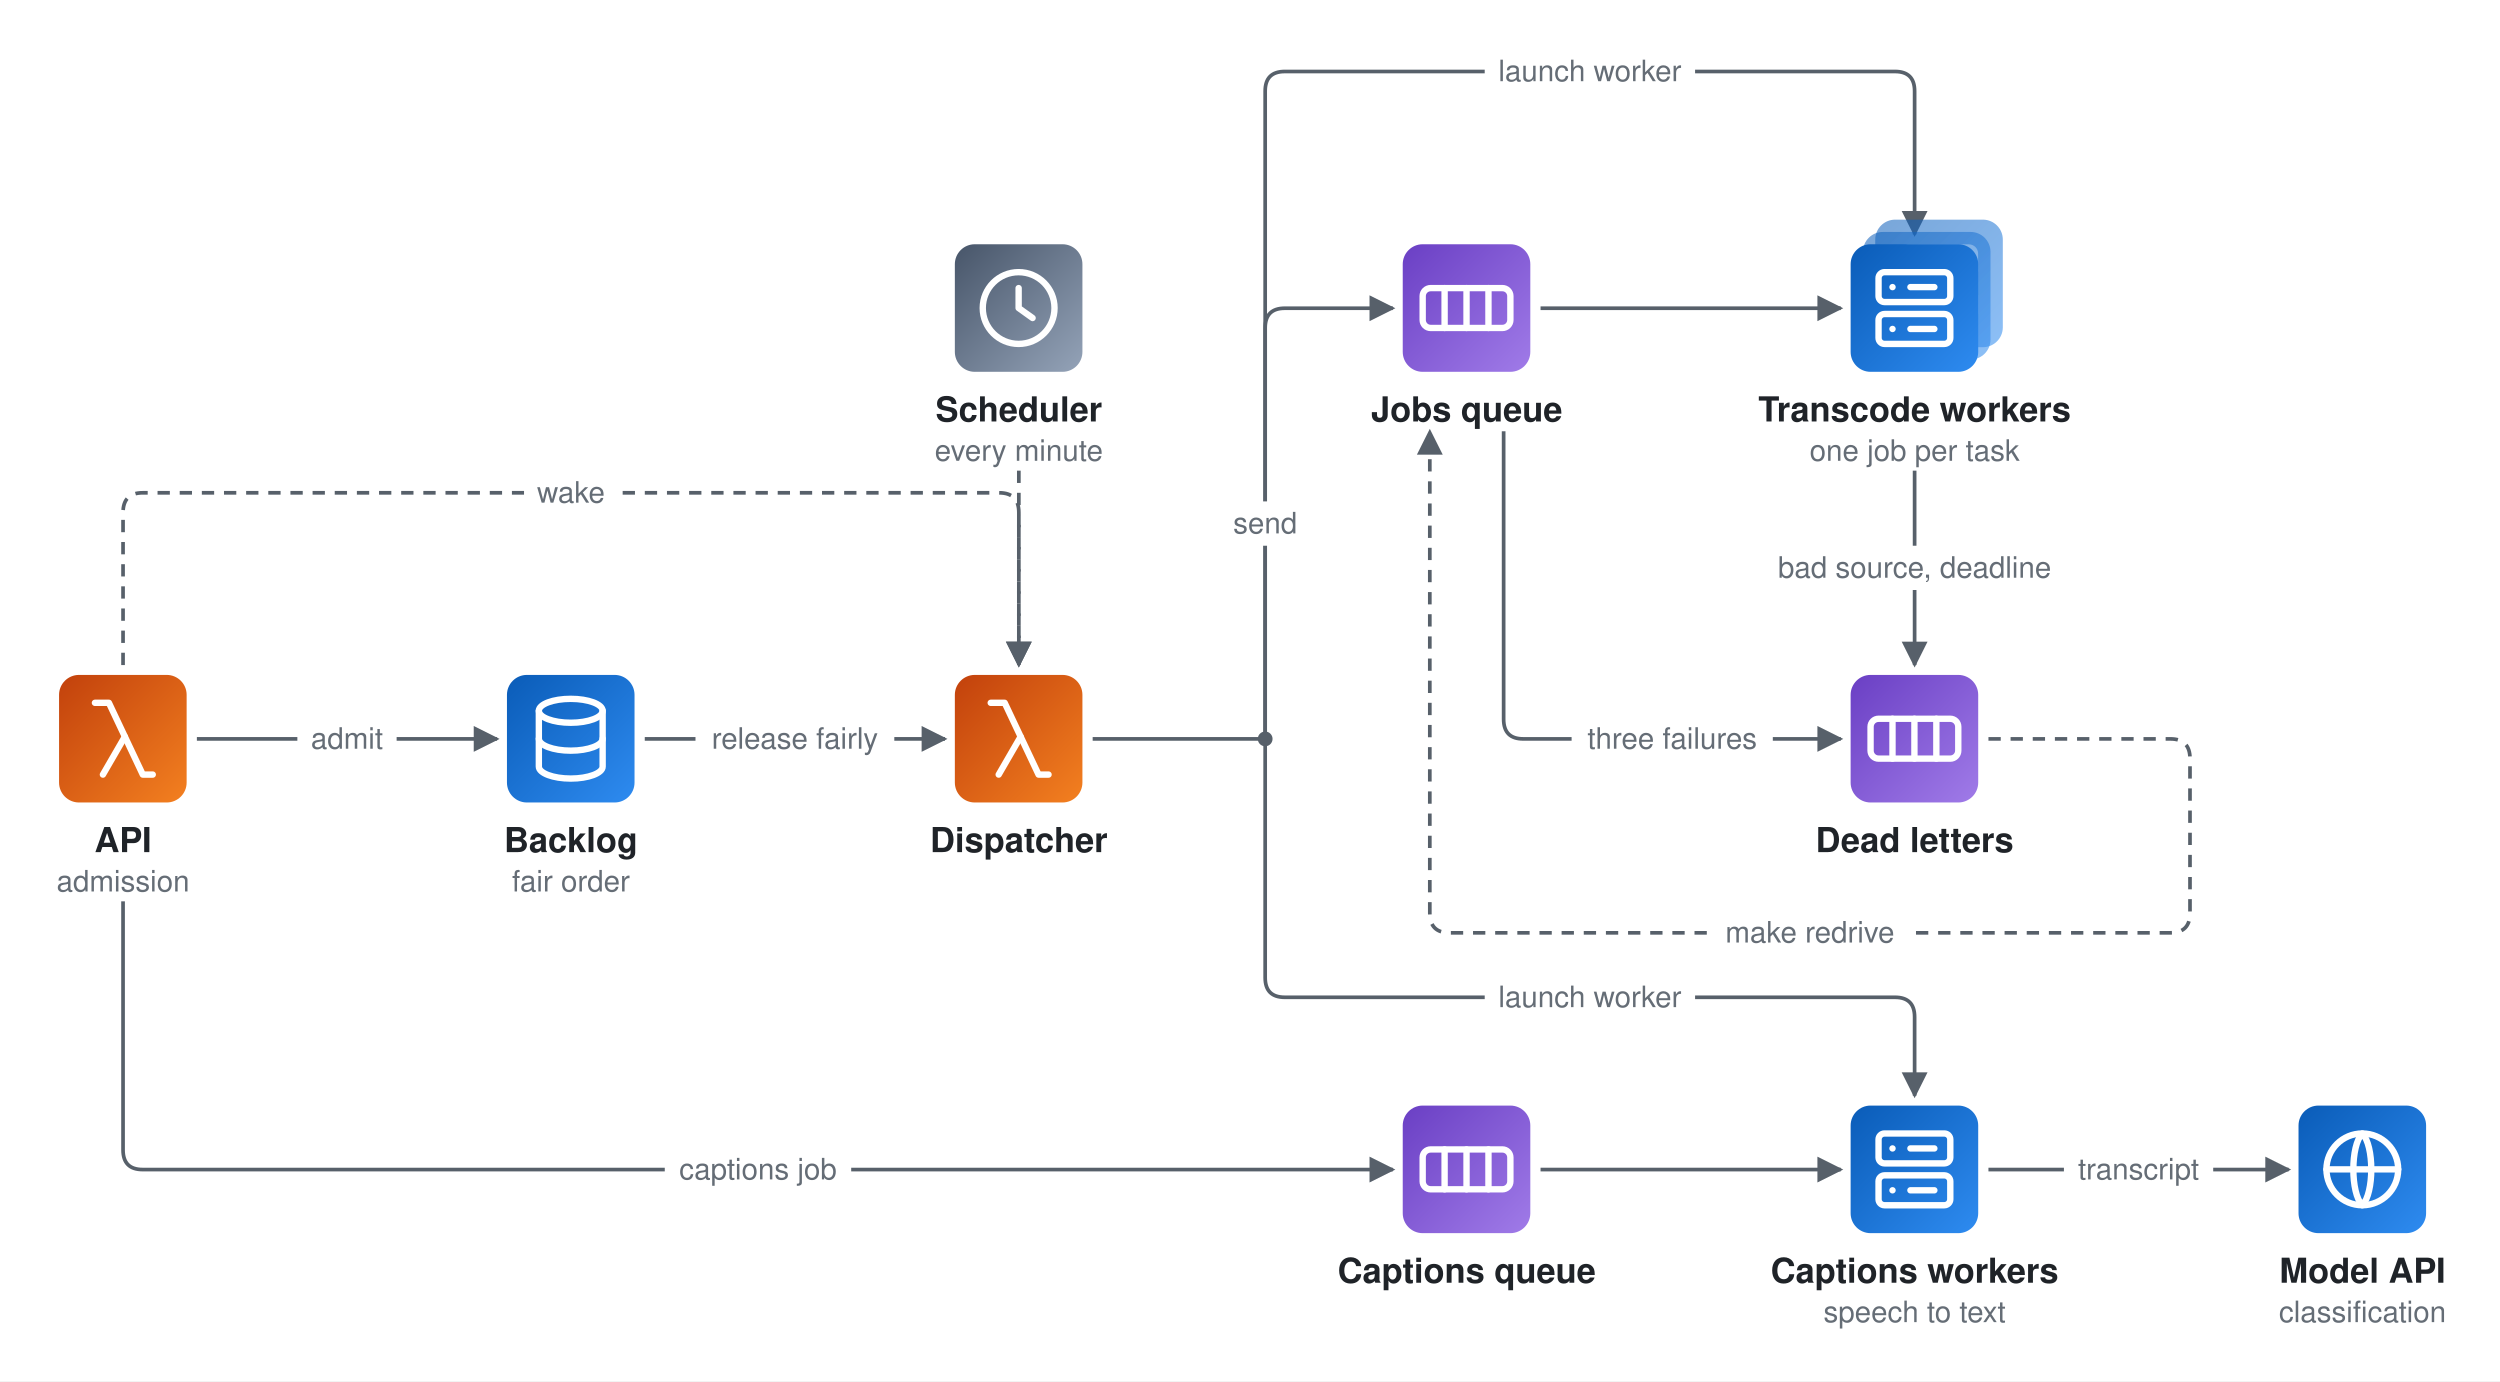
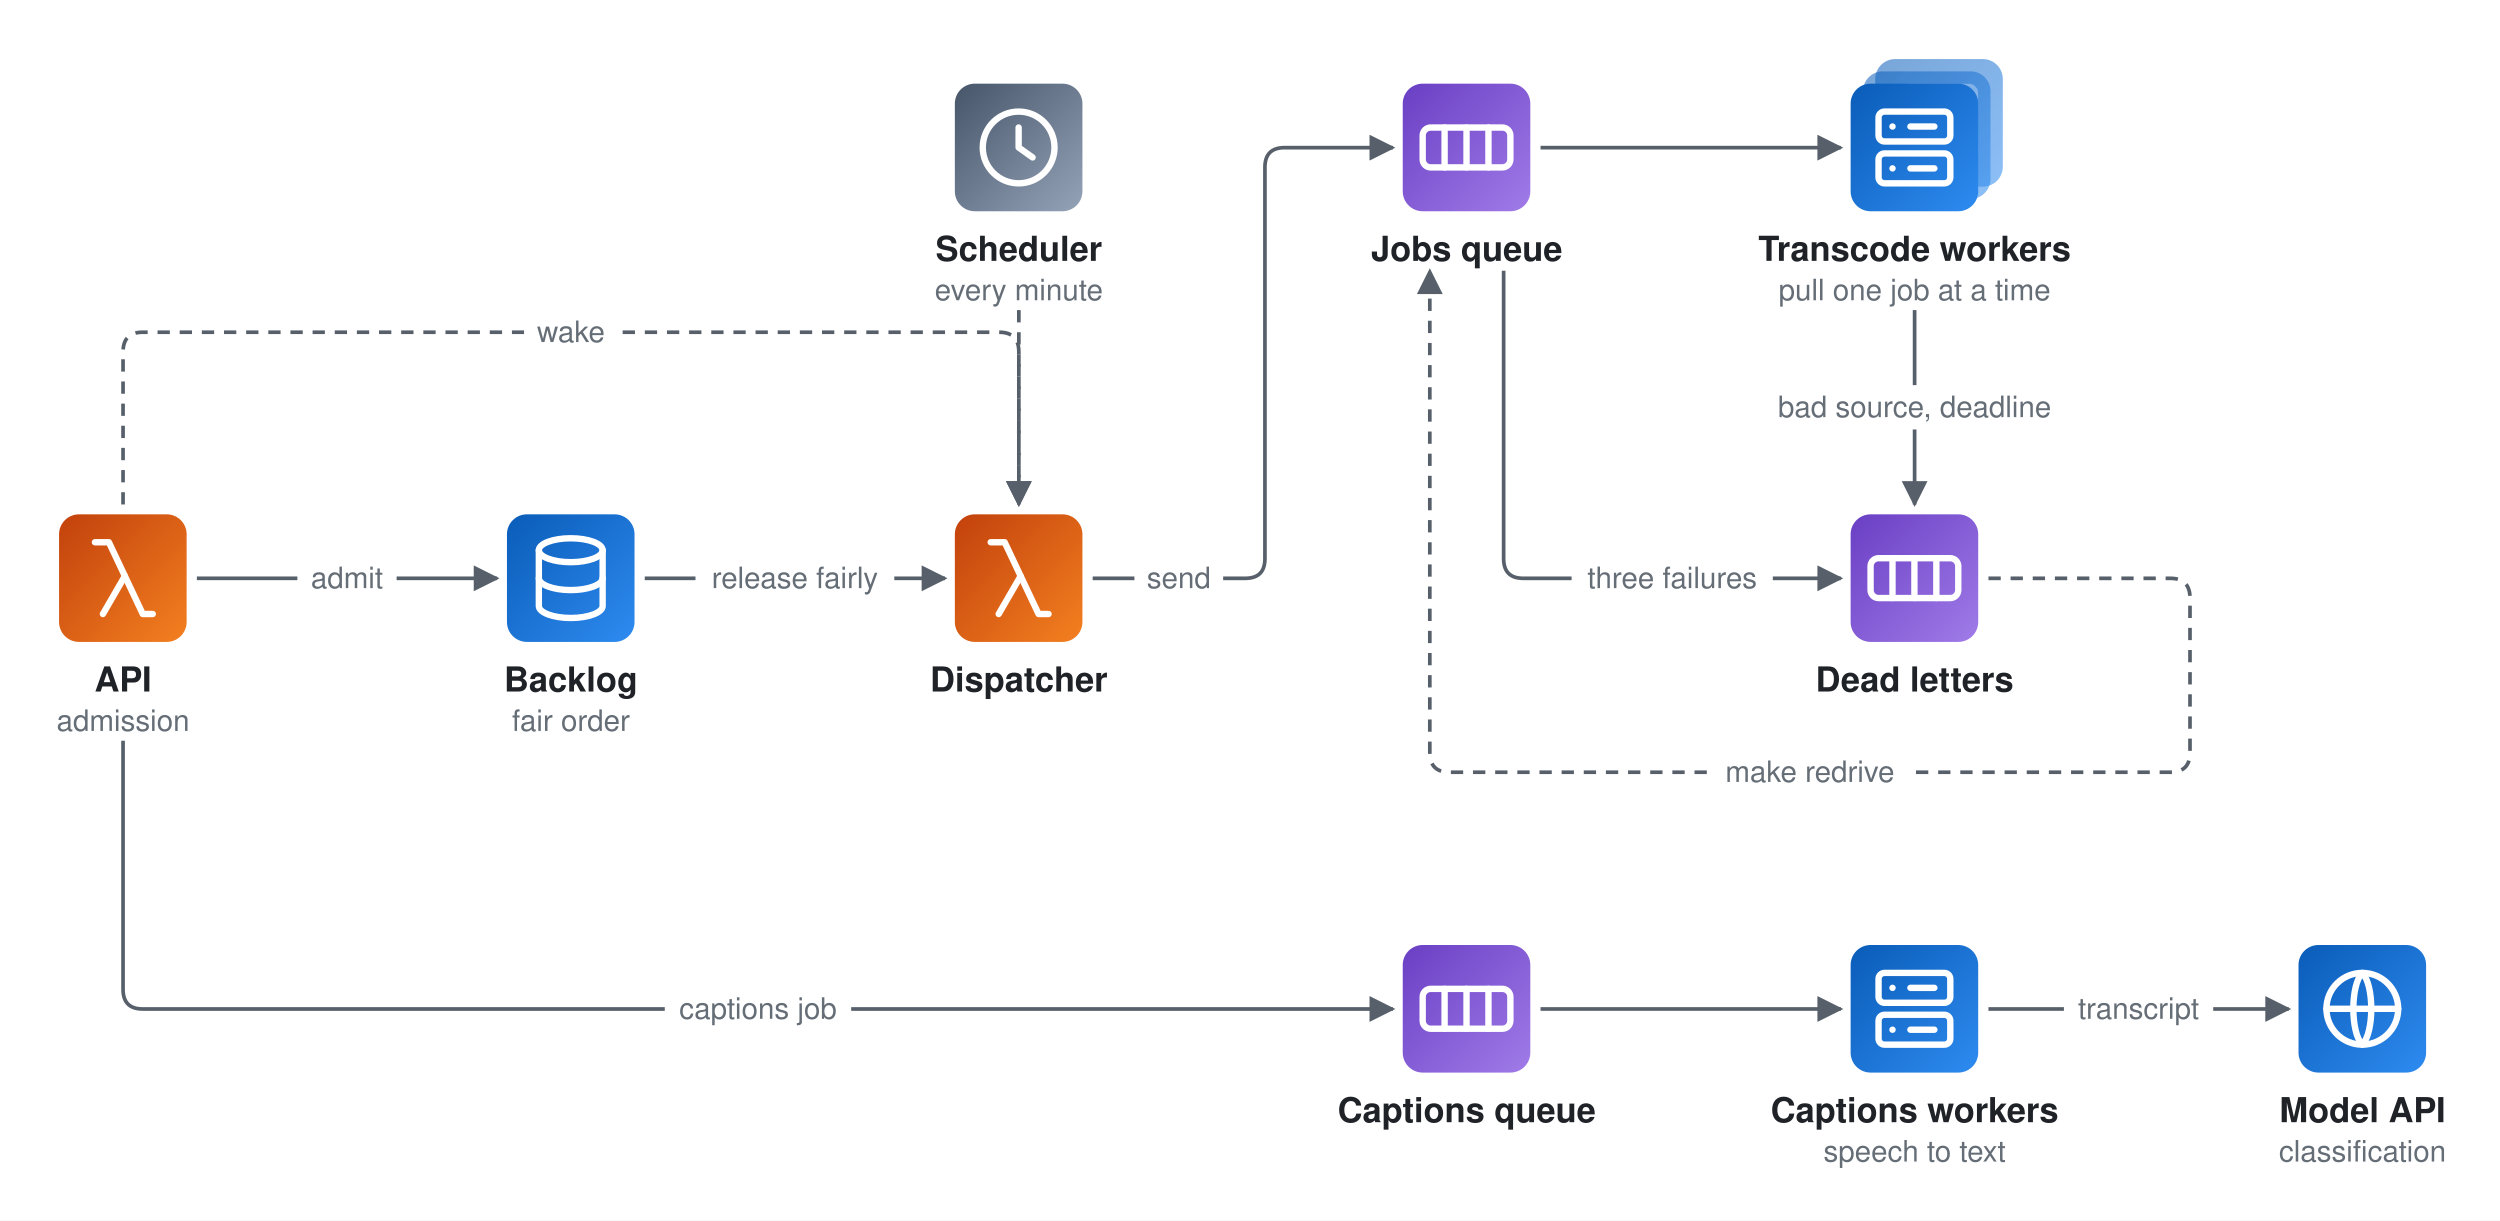
- <svg xmlns="http://www.w3.org/2000/svg" viewBox="-50 -125.25 1015.87 561.25" width="1015.87" height="561.25" font-family="-apple-system, BlinkMacSystemFont, 'Segoe UI', Helvetica, Arial, sans-serif" role="img" aria-label="The API admits jobs into a fair backlog. A dispatcher releases them to queues and starts workers; jobs that keep failing move to a dead-letter queue and can be redriven.">
+ <svg xmlns="http://www.w3.org/2000/svg" viewBox="-50 -60 1015.87 496" width="1015.87" height="496" font-family="-apple-system, BlinkMacSystemFont, 'Segoe UI', Helvetica, Arial, sans-serif" role="img" aria-label="The API admits jobs into a fair backlog. A dispatcher releases them to the jobs queue, where workers pick them up; jobs that keep failing move to a dead-letter queue and can be redriven.">
  <defs>
    <linearGradient id="tile-blue" x1="0" y1="0" x2="1" y2="1">
      <stop offset="0" stop-color="#0a5cb8" />
      <stop offset="1" stop-color="#2e8bf0" />
    </linearGradient>
    <linearGradient id="tile-orange" x1="0" y1="0" x2="1" y2="1">
      <stop offset="0" stop-color="#c2410c" />
      <stop offset="1" stop-color="#f38020" />
    </linearGradient>
    <linearGradient id="tile-slate" x1="0" y1="0" x2="1" y2="1">
      <stop offset="0" stop-color="#475569" />
      <stop offset="1" stop-color="#94a3b8" />
    </linearGradient>
    <linearGradient id="tile-violet" x1="0" y1="0" x2="1" y2="1">
      <stop offset="0" stop-color="#6a3fc4" />
      <stop offset="1" stop-color="#a07be8" />
    </linearGradient>
  </defs>
-   <rect x="-50" y="-125.25" width="1015.87" height="561.25" fill="#ffffff" />
+   <rect x="-50" y="-60" width="1015.87" height="496" fill="#ffffff" />
  <g class="dg-body">
    <g class="edge" id="e-api-_backlog" data-id="api-&gt;backlog" data-from="api" data-to="backlog">
      <path class="base" d="M30 175 L152 175" fill="none" stroke-width="1.5" stroke="#57606a" />
      <path class="head" d="M153 175L142.5 180.25L142.5 169.75z" fill="#57606a" />
    </g>
    <g class="edge" id="e-backlog-_dispatcher" data-id="backlog-&gt;dispatcher" data-from="backlog" data-to="dispatcher">
      <path class="base" d="M212 175 L334 175" fill="none" stroke-width="1.5" stroke="#57606a" />
      <path class="head" d="M335 175L324.5 180.25L324.5 169.75z" fill="#57606a" />
    </g>
    <g class="edge" id="e-tick-_dispatcher" data-id="tick-&gt;dispatcher" data-from="tick" data-to="dispatcher">
      <path class="base" d="M364 66 L364 145" fill="none" stroke-width="1.5" stroke-dasharray="5 4" stroke="#57606a" />
      <path class="head" d="M364 146L358.75 135.5L369.25 135.5z" fill="#57606a" />
    </g>
    <g class="edge" id="e-wake" data-id="wake" data-from="api" data-to="dispatcher">
      <path class="base" d="M0 145 L0 83 Q0 75 8 75 L356 75 Q364 75 364 83 L364 145" fill="none" stroke-width="1.5" stroke-dasharray="5 4" stroke="#57606a" />
      <path class="head" d="M364 146L358.75 135.5L369.25 135.5z" fill="#57606a" />
    </g>
-     <g class="edge" id="e-dispatcher-_bus" data-id="dispatcher-&gt;bus" data-from="dispatcher" data-to="bus">
-       <path class="base" d="M394 175 L464.1 175" fill="none" stroke-width="1.5" stroke="#57606a" />
-     </g>
-     <g class="edge" id="e-bus-_jobs" data-id="bus-&gt;jobs" data-from="bus" data-to="jobs">
-       <path class="base" d="M464.1 175 L464.1 8 Q464.1 0 472.1 0 L516 0" fill="none" stroke-width="1.5" stroke="#57606a" />
+     <g class="edge" id="e-dispatcher-_jobs" data-id="dispatcher-&gt;jobs" data-from="dispatcher" data-to="jobs">
+       <path class="base" d="M394 175 L456 175 Q464 175 464 167 L464 8 Q464 0 472 0 L516 0" fill="none" stroke-width="1.5" stroke="#57606a" />
      <path class="head" d="M517 0L506.5 5.25L506.5 -5.25z" fill="#57606a" />
-     </g>
-     <g class="edge" id="e-bus-_transcode" data-id="bus-&gt;transcode" data-from="bus" data-to="transcode">
-       <path class="base" d="M464.1 175 L464.1 -88.2 Q464.1 -96.2 472.1 -96.2 L720 -96.2 Q728 -96.2 728 -88.2 L728 -30" fill="none" stroke-width="1.5" stroke="#57606a" />
-       <path class="head" d="M728 -29L722.75 -39.5L733.25 -39.5z" fill="#57606a" />
-     </g>
-     <g class="edge" id="e-bus-_captions" data-id="bus-&gt;captions" data-from="bus" data-to="captions">
-       <path class="base" d="M464.1 175 L464.1 272 Q464.1 280 472.1 280 L720 280 Q728 280 728 288 L728 320" fill="none" stroke-width="1.5" stroke="#57606a" />
-       <path class="head" d="M728 321L722.75 310.5L733.25 310.5z" fill="#57606a" />
    </g>
    <g class="edge" id="e-jobs-_transcode" data-id="jobs-&gt;transcode" data-from="jobs" data-to="transcode">
      <path class="base" d="M576 0 L698 0" fill="none" stroke-width="1.5" stroke="#57606a" />
      <path class="head" d="M699 0L688.5 5.25L688.5 -5.25z" fill="#57606a" />
    </g>
    <g class="edge" id="e-transcode-_dlq" data-id="transcode-&gt;dlq" data-from="transcode" data-to="dlq">
      <path class="base" d="M728 66 L728 145" fill="none" stroke-width="1.5" stroke="#57606a" />
      <path class="head" d="M728 146L722.75 135.5L733.25 135.5z" fill="#57606a" />
    </g>
    <g class="edge" id="e-jobs-_dlq" data-id="jobs-&gt;dlq" data-from="jobs" data-to="dlq">
      <path class="base" d="M561 50 L561 167 Q561 175 569 175 L698 175" fill="none" stroke-width="1.5" stroke="#57606a" />
      <path class="head" d="M699 175L688.5 180.25L688.5 169.75z" fill="#57606a" />
    </g>
    <g class="edge" id="e-redrive" data-id="redrive" data-from="dlq" data-to="jobs">
      <path class="base" d="M758 175 L831.9 175 Q839.9 175 839.9 183 L839.9 245.8 Q839.9 253.8 831.9 253.8 L539 253.8 Q531 253.8 531 245.8 L531 50" fill="none" stroke-width="1.5" stroke-dasharray="5 4" stroke="#57606a" />
      <path class="head" d="M531 49L536.25 59.5L525.75 59.5z" fill="#57606a" />
    </g>
    <g class="edge" id="e-api-_cq" data-id="api-&gt;cq" data-from="api" data-to="cq">
      <path class="base" d="M0 241 L0 342 Q0 350 8 350 L516 350" fill="none" stroke-width="1.5" stroke="#57606a" />
      <path class="head" d="M517 350L506.5 355.25L506.5 344.75z" fill="#57606a" />
    </g>
    <g class="edge" id="e-cq-_captions" data-id="cq-&gt;captions" data-from="cq" data-to="captions">
      <path class="base" d="M576 350 L698 350" fill="none" stroke-width="1.5" stroke="#57606a" />
      <path class="head" d="M699 350L688.5 355.25L688.5 344.75z" fill="#57606a" />
    </g>
    <g class="edge" id="e-captions-_llm" data-id="captions-&gt;llm" data-from="captions" data-to="llm">
      <path class="base" d="M758 350 L880 350" fill="none" stroke-width="1.5" stroke="#57606a" />
      <path class="head" d="M881 350L870.5 355.25L870.5 344.75z" fill="#57606a" />
    </g>
    <g class="labels">
      <g class="elab" data-edge="api-&gt;backlog">
        <rect x="70.83" y="166" width="40.34" height="18" rx="4" fill="#ffffff" />
        <text class="elabel" x="91" y="179" font-size="12" text-anchor="middle" fill="#656d76">admit</text>
      </g>
      <g class="elab" data-edge="backlog-&gt;dispatcher">
        <rect x="232.61" y="166" width="80.79" height="18" rx="4" fill="#ffffff" />
        <text class="elabel" x="273" y="179" font-size="12" text-anchor="middle" fill="#656d76">release fairly</text>
      </g>
      <g class="elab" data-edge="wake">
        <rect x="162.98" y="66" width="38.04" height="18" rx="4" fill="#ffffff" />
        <text class="elabel" x="182" y="79" font-size="12" text-anchor="middle" fill="#656d76">wake</text>
      </g>
-       <g class="elab" data-edge="bus-&gt;jobs">
-         <rect x="446.07" y="78.5" width="36.05" height="18" rx="4" fill="#ffffff" />
-         <text class="elabel" x="464.1" y="91.5" font-size="12" text-anchor="middle" fill="#656d76">send</text>
-       </g>
-       <g class="elab" data-edge="bus-&gt;transcode">
-         <rect x="553.31" y="-105.25" width="85.48" height="18" rx="4" fill="#ffffff" />
-         <text class="elabel" x="596.05" y="-92.25" font-size="12" text-anchor="middle" fill="#656d76">launch worker</text>
-       </g>
-       <g class="elab" data-edge="bus-&gt;captions">
-         <rect x="553.31" y="271" width="85.48" height="18" rx="4" fill="#ffffff" />
-         <text class="elabel" x="596.05" y="284" font-size="12" text-anchor="middle" fill="#656d76">launch worker</text>
+       <g class="elab" data-edge="dispatcher-&gt;jobs">
+         <rect x="410.97" y="166" width="36.05" height="18" rx="4" fill="#ffffff" />
+         <text class="elabel" x="429" y="179" font-size="12" text-anchor="middle" fill="#656d76">send</text>
      </g>
      <g class="elab" data-edge="transcode-&gt;dlq">
        <rect x="666.55" y="96.5" width="122.91" height="18" rx="4" fill="#ffffff" />
        <text class="elabel" x="728" y="109.5" font-size="12" text-anchor="middle" fill="#656d76">bad source, deadline</text>
      </g>
      <g class="elab" data-edge="jobs-&gt;dlq">
        <rect x="588.62" y="166" width="81.76" height="18" rx="4" fill="#ffffff" />
        <text class="elabel" x="629.5" y="179" font-size="12" text-anchor="middle" fill="#656d76">three failures</text>
      </g>
      <g class="elab" data-edge="redrive">
        <rect x="645.39" y="244.75" width="80.12" height="18" rx="4" fill="#ffffff" />
        <text class="elabel" x="685.45" y="257.75" font-size="12" text-anchor="middle" fill="#656d76">make redrive</text>
      </g>
      <g class="elab" data-edge="api-&gt;cq">
        <rect x="220.13" y="341" width="75.75" height="18" rx="4" fill="#ffffff" />
        <text class="elabel" x="258" y="354" font-size="12" text-anchor="middle" fill="#656d76">captions job</text>
      </g>
      <g class="elab" data-edge="captions-&gt;llm">
        <rect x="788.67" y="341" width="60.66" height="18" rx="4" fill="#ffffff" />
        <text class="elabel" x="819" y="354" font-size="12" text-anchor="middle" fill="#656d76">transcript</text>
      </g>
    </g>
    <g class="node" id="n-api" data-id="api">
      <g class="tile" transform="translate(-26 149) scale(0.81)">
        <rect width="64" height="64" rx="10" fill="url(#tile-orange)" />
        <g class="glyph" fill="none" stroke="#fff" stroke-width="3.2" stroke-linecap="round" stroke-linejoin="round">
          <path d="M18 14h7l17 36h5" />
          <path d="M33 31 22 50" />
        </g>
      </g>
      <text class="ntitle" x="0" y="221" font-size="14" font-weight="600" text-anchor="middle" fill="#1f2328">API</text>
      <text class="nsub" x="0" y="237" font-size="12" text-anchor="middle" fill="#656d76">admission</text>
    </g>
    <g class="node" id="n-backlog" data-id="backlog">
      <g class="tile" transform="translate(156 149) scale(0.81)">
        <rect width="64" height="64" rx="10" fill="url(#tile-blue)" />
        <g class="glyph" fill="none" stroke="#fff" stroke-width="3.2" stroke-linecap="round" stroke-linejoin="round">
          <ellipse cx="32" cy="18" rx="16" ry="6" />
          <path d="M16 18v28c0 3.3 7.2 6 16 6s16-2.7 16-6V18" />
          <path d="M16 32c0 3.3 7.2 6 16 6s16-2.7 16-6" />
        </g>
      </g>
      <text class="ntitle" x="182" y="221" font-size="14" font-weight="600" text-anchor="middle" fill="#1f2328">Backlog</text>
      <text class="nsub" x="182" y="237" font-size="12" text-anchor="middle" fill="#656d76">fair order</text>
    </g>
    <g class="node" id="n-tick" data-id="tick">
      <g class="tile" transform="translate(338 -26) scale(0.81)">
        <rect width="64" height="64" rx="10" fill="url(#tile-slate)" />
        <g class="glyph" fill="none" stroke="#fff" stroke-width="3.2" stroke-linecap="round" stroke-linejoin="round">
          <circle cx="32" cy="32" r="18" />
          <path d="M32 22v10l7 5" />
        </g>
      </g>
      <text class="ntitle" x="364" y="46" font-size="14" font-weight="600" text-anchor="middle" fill="#1f2328">Scheduler</text>
      <text class="nsub" x="364" y="62" font-size="12" text-anchor="middle" fill="#656d76">every minute</text>
    </g>
    <g class="node" id="n-dispatcher" data-id="dispatcher">
      <g class="tile" transform="translate(338 149) scale(0.81)">
        <rect width="64" height="64" rx="10" fill="url(#tile-orange)" />
        <g class="glyph" fill="none" stroke="#fff" stroke-width="3.2" stroke-linecap="round" stroke-linejoin="round">
          <path d="M18 14h7l17 36h5" />
          <path d="M33 31 22 50" />
        </g>
      </g>
      <text class="ntitle" x="364" y="221" font-size="14" font-weight="600" text-anchor="middle" fill="#1f2328">Dispatcher</text>
    </g>
-     <g class="node junction" id="n-bus" data-id="bus">
-       <circle class="dot" cx="464.1" cy="175" r="3" fill="#57606a" />
-     </g>
    <g class="node" id="n-jobs" data-id="jobs">
      <g class="tile" transform="translate(520 -26) scale(0.81)">
        <rect width="64" height="64" rx="10" fill="url(#tile-violet)" />
        <g class="glyph" fill="none" stroke="#fff" stroke-width="3.2" stroke-linecap="round" stroke-linejoin="round">
          <rect x="10" y="22" width="44" height="20" rx="4" />
          <path d="M21 22v20M32 22v20M43 22v20" />
        </g>
      </g>
      <text class="ntitle" x="546" y="46" font-size="14" font-weight="600" text-anchor="middle" fill="#1f2328">Jobs queue</text>
    </g>
    <g class="node" id="n-transcode" data-id="transcode">
      <g class="tile" transform="translate(712 -36) scale(0.81)" opacity=".55">
        <rect width="64" height="64" rx="10" fill="url(#tile-blue)" />
        <g class="glyph" fill="none" stroke="#fff" stroke-width="3.2" stroke-linecap="round" stroke-linejoin="round">
          <rect x="14" y="14" width="36" height="15" rx="3" />
          <rect x="14" y="35" width="36" height="15" rx="3" />
          <path d="M21 21.5h.01M21 42.5h.01M30 21.5h12M30 42.5h12" />
        </g>
      </g>
      <g class="tile" transform="translate(707 -31) scale(0.81)" opacity=".55">
        <rect width="64" height="64" rx="10" fill="url(#tile-blue)" />
        <g class="glyph" fill="none" stroke="#fff" stroke-width="3.2" stroke-linecap="round" stroke-linejoin="round">
          <rect x="14" y="14" width="36" height="15" rx="3" />
          <rect x="14" y="35" width="36" height="15" rx="3" />
          <path d="M21 21.5h.01M21 42.5h.01M30 21.5h12M30 42.5h12" />
        </g>
      </g>
      <g class="tile" transform="translate(702 -26) scale(0.81)">
        <rect width="64" height="64" rx="10" fill="url(#tile-blue)" />
        <g class="glyph" fill="none" stroke="#fff" stroke-width="3.2" stroke-linecap="round" stroke-linejoin="round">
          <rect x="14" y="14" width="36" height="15" rx="3" />
          <rect x="14" y="35" width="36" height="15" rx="3" />
          <path d="M21 21.5h.01M21 42.5h.01M30 21.5h12M30 42.5h12" />
        </g>
      </g>
      <text class="ntitle" x="728" y="46" font-size="14" font-weight="600" text-anchor="middle" fill="#1f2328">Transcode workers</text>
-       <text class="nsub" x="728" y="62" font-size="12" text-anchor="middle" fill="#656d76">one job per task</text>
+       <text class="nsub" x="728" y="62" font-size="12" text-anchor="middle" fill="#656d76">pull one job at a time</text>
    </g>
    <g class="node" id="n-dlq" data-id="dlq">
      <g class="tile" transform="translate(702 149) scale(0.81)">
        <rect width="64" height="64" rx="10" fill="url(#tile-violet)" />
        <g class="glyph" fill="none" stroke="#fff" stroke-width="3.2" stroke-linecap="round" stroke-linejoin="round">
          <rect x="10" y="22" width="44" height="20" rx="4" />
          <path d="M21 22v20M32 22v20M43 22v20" />
        </g>
      </g>
      <text class="ntitle" x="728" y="221" font-size="14" font-weight="600" text-anchor="middle" fill="#1f2328">Dead letters</text>
    </g>
    <g class="node" id="n-cq" data-id="cq">
      <g class="tile" transform="translate(520 324) scale(0.81)">
        <rect width="64" height="64" rx="10" fill="url(#tile-violet)" />
        <g class="glyph" fill="none" stroke="#fff" stroke-width="3.2" stroke-linecap="round" stroke-linejoin="round">
          <rect x="10" y="22" width="44" height="20" rx="4" />
          <path d="M21 22v20M32 22v20M43 22v20" />
        </g>
      </g>
      <text class="ntitle" x="546" y="396" font-size="14" font-weight="600" text-anchor="middle" fill="#1f2328">Captions queue</text>
    </g>
    <g class="node" id="n-captions" data-id="captions">
      <g class="tile" transform="translate(702 324) scale(0.81)">
        <rect width="64" height="64" rx="10" fill="url(#tile-blue)" />
        <g class="glyph" fill="none" stroke="#fff" stroke-width="3.2" stroke-linecap="round" stroke-linejoin="round">
          <rect x="14" y="14" width="36" height="15" rx="3" />
          <rect x="14" y="35" width="36" height="15" rx="3" />
          <path d="M21 21.5h.01M21 42.5h.01M30 21.5h12M30 42.5h12" />
        </g>
      </g>
      <text class="ntitle" x="728" y="396" font-size="14" font-weight="600" text-anchor="middle" fill="#1f2328">Captions workers</text>
      <text class="nsub" x="728" y="412" font-size="12" text-anchor="middle" fill="#656d76">speech to text</text>
    </g>
    <g class="node" id="n-llm" data-id="llm">
      <g class="tile" transform="translate(884 324) scale(0.81)">
        <rect width="64" height="64" rx="10" fill="url(#tile-blue)" />
        <g class="glyph" fill="none" stroke="#fff" stroke-width="3.2" stroke-linecap="round" stroke-linejoin="round">
          <circle cx="32" cy="32" r="18" />
          <path d="M14 32h36M32 14c6 6 6 30 0 36M32 14c-6 6-6 30 0 36" />
        </g>
      </g>
      <text class="ntitle" x="910" y="396" font-size="14" font-weight="600" text-anchor="middle" fill="#1f2328">Model API</text>
      <text class="nsub" x="910" y="412" font-size="12" text-anchor="middle" fill="#656d76">classification</text>
    </g>
  </g>
</svg>
